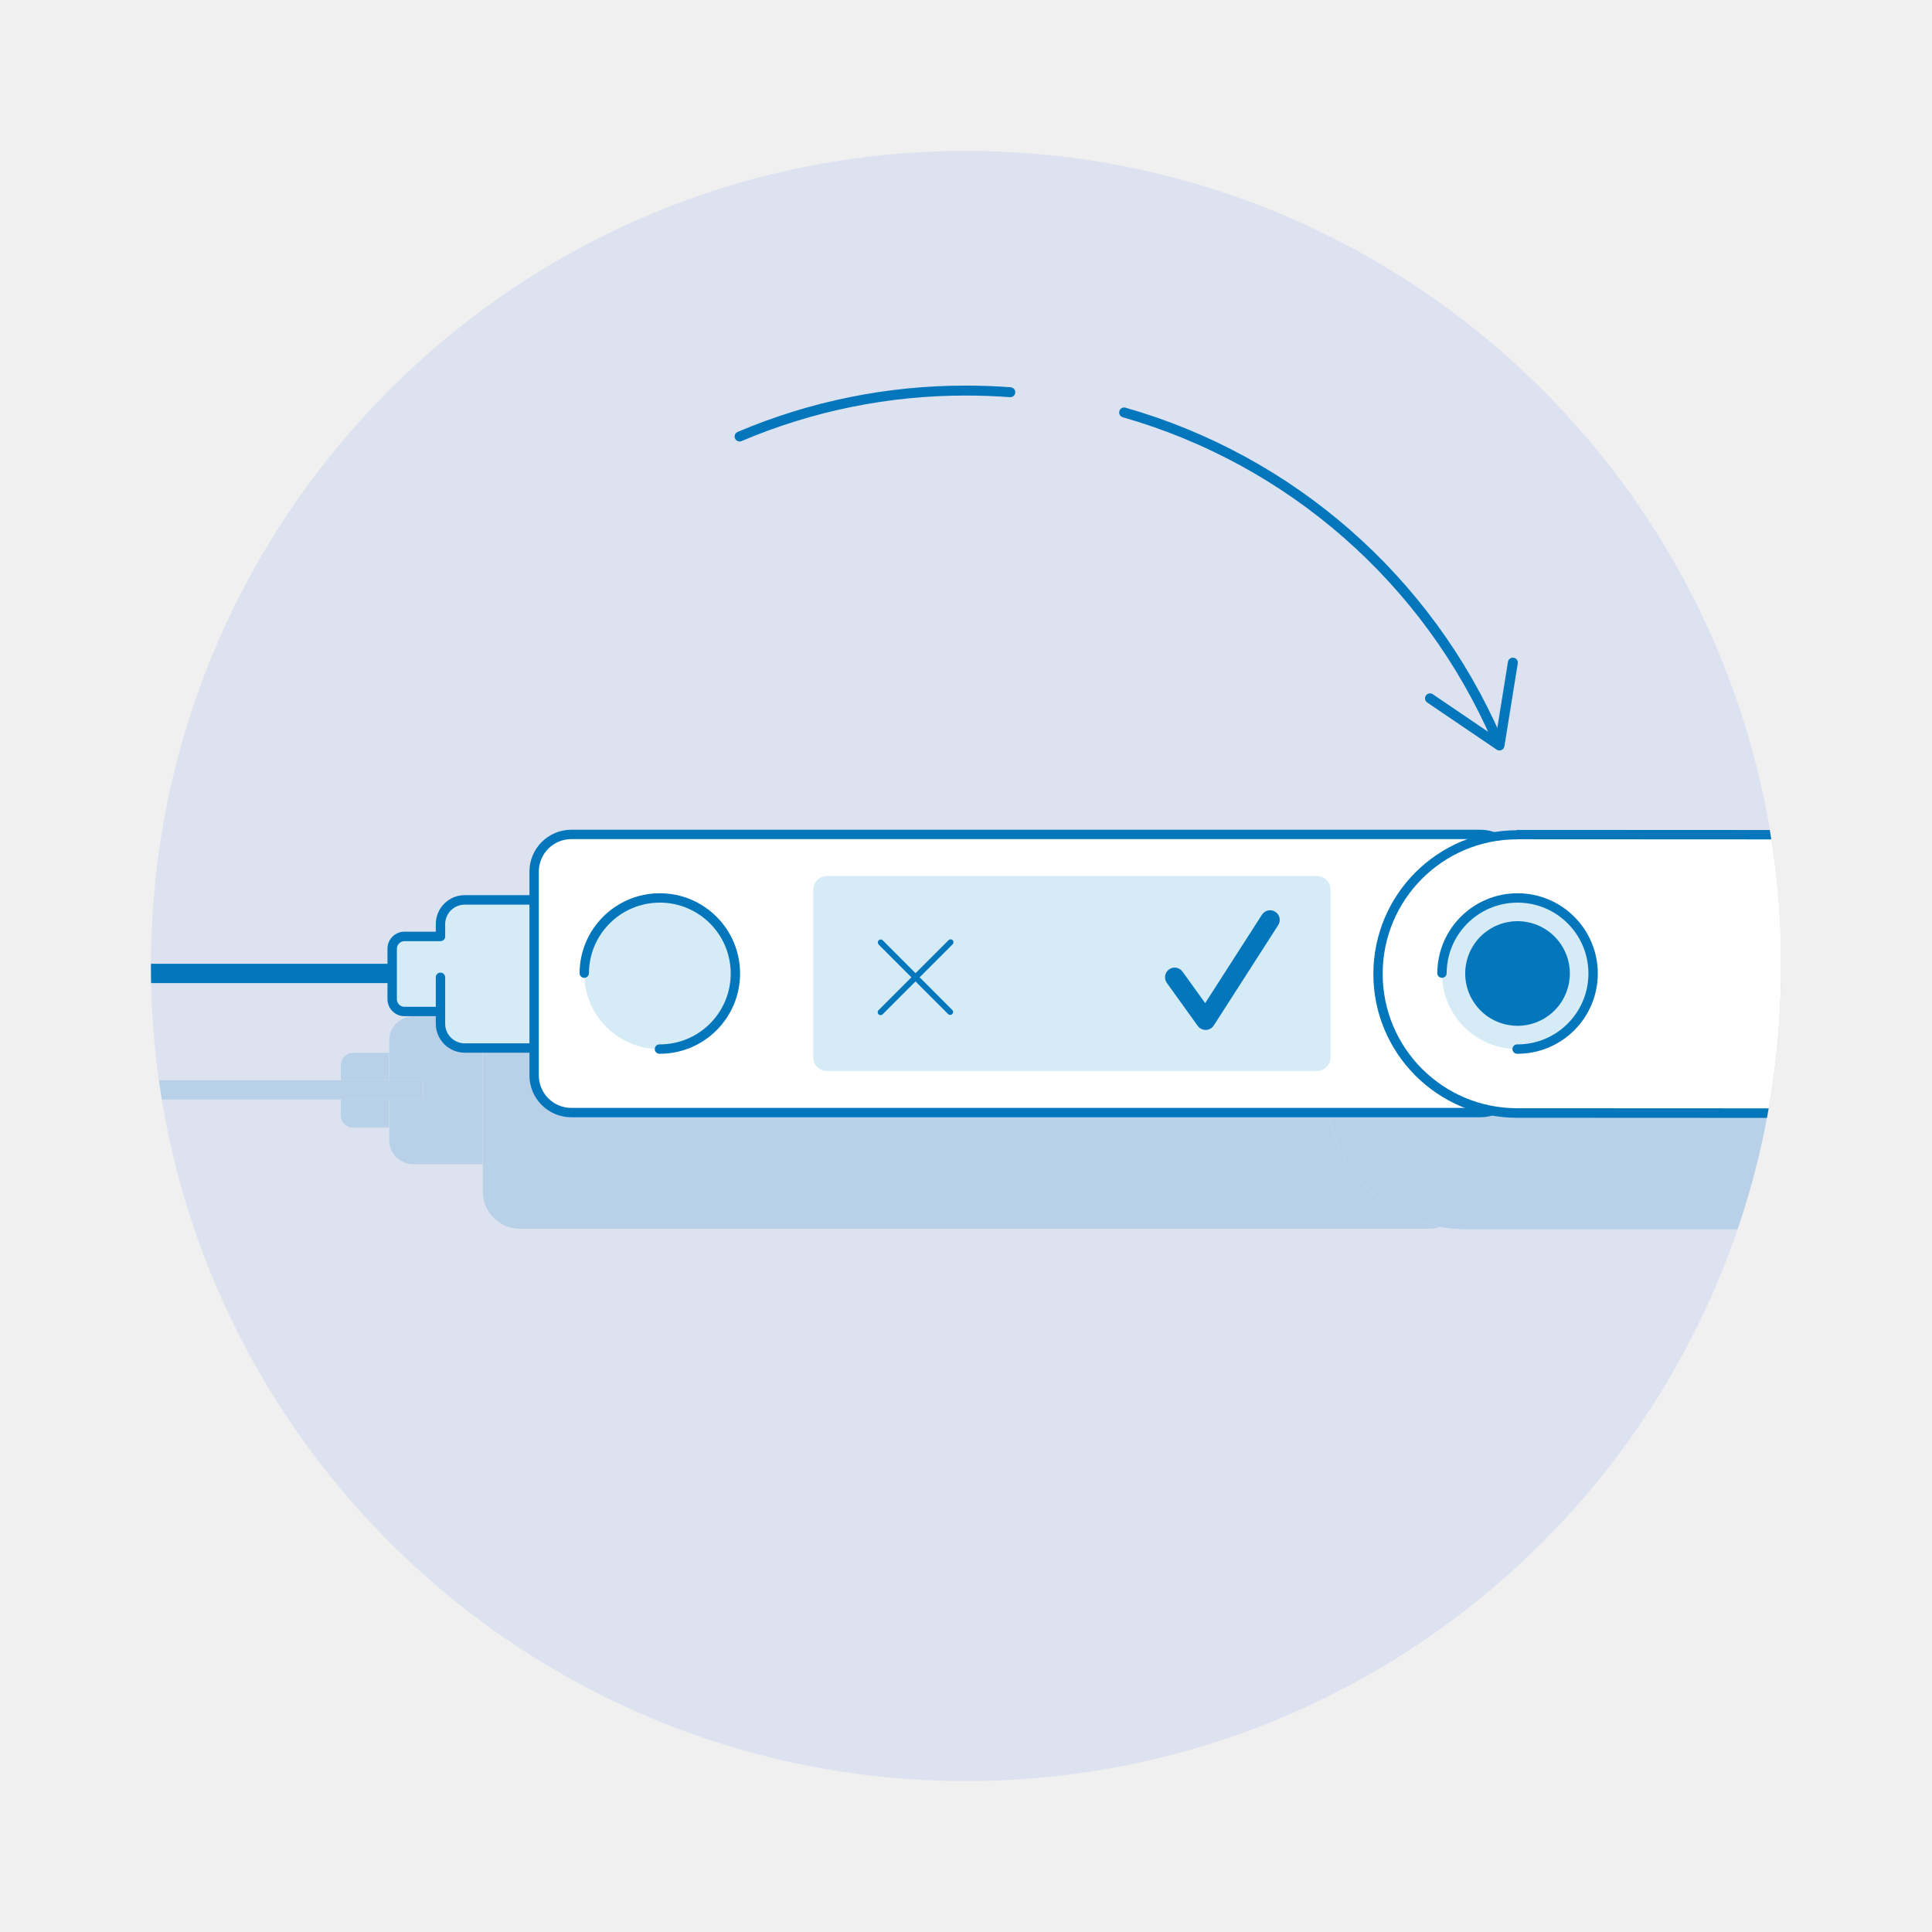
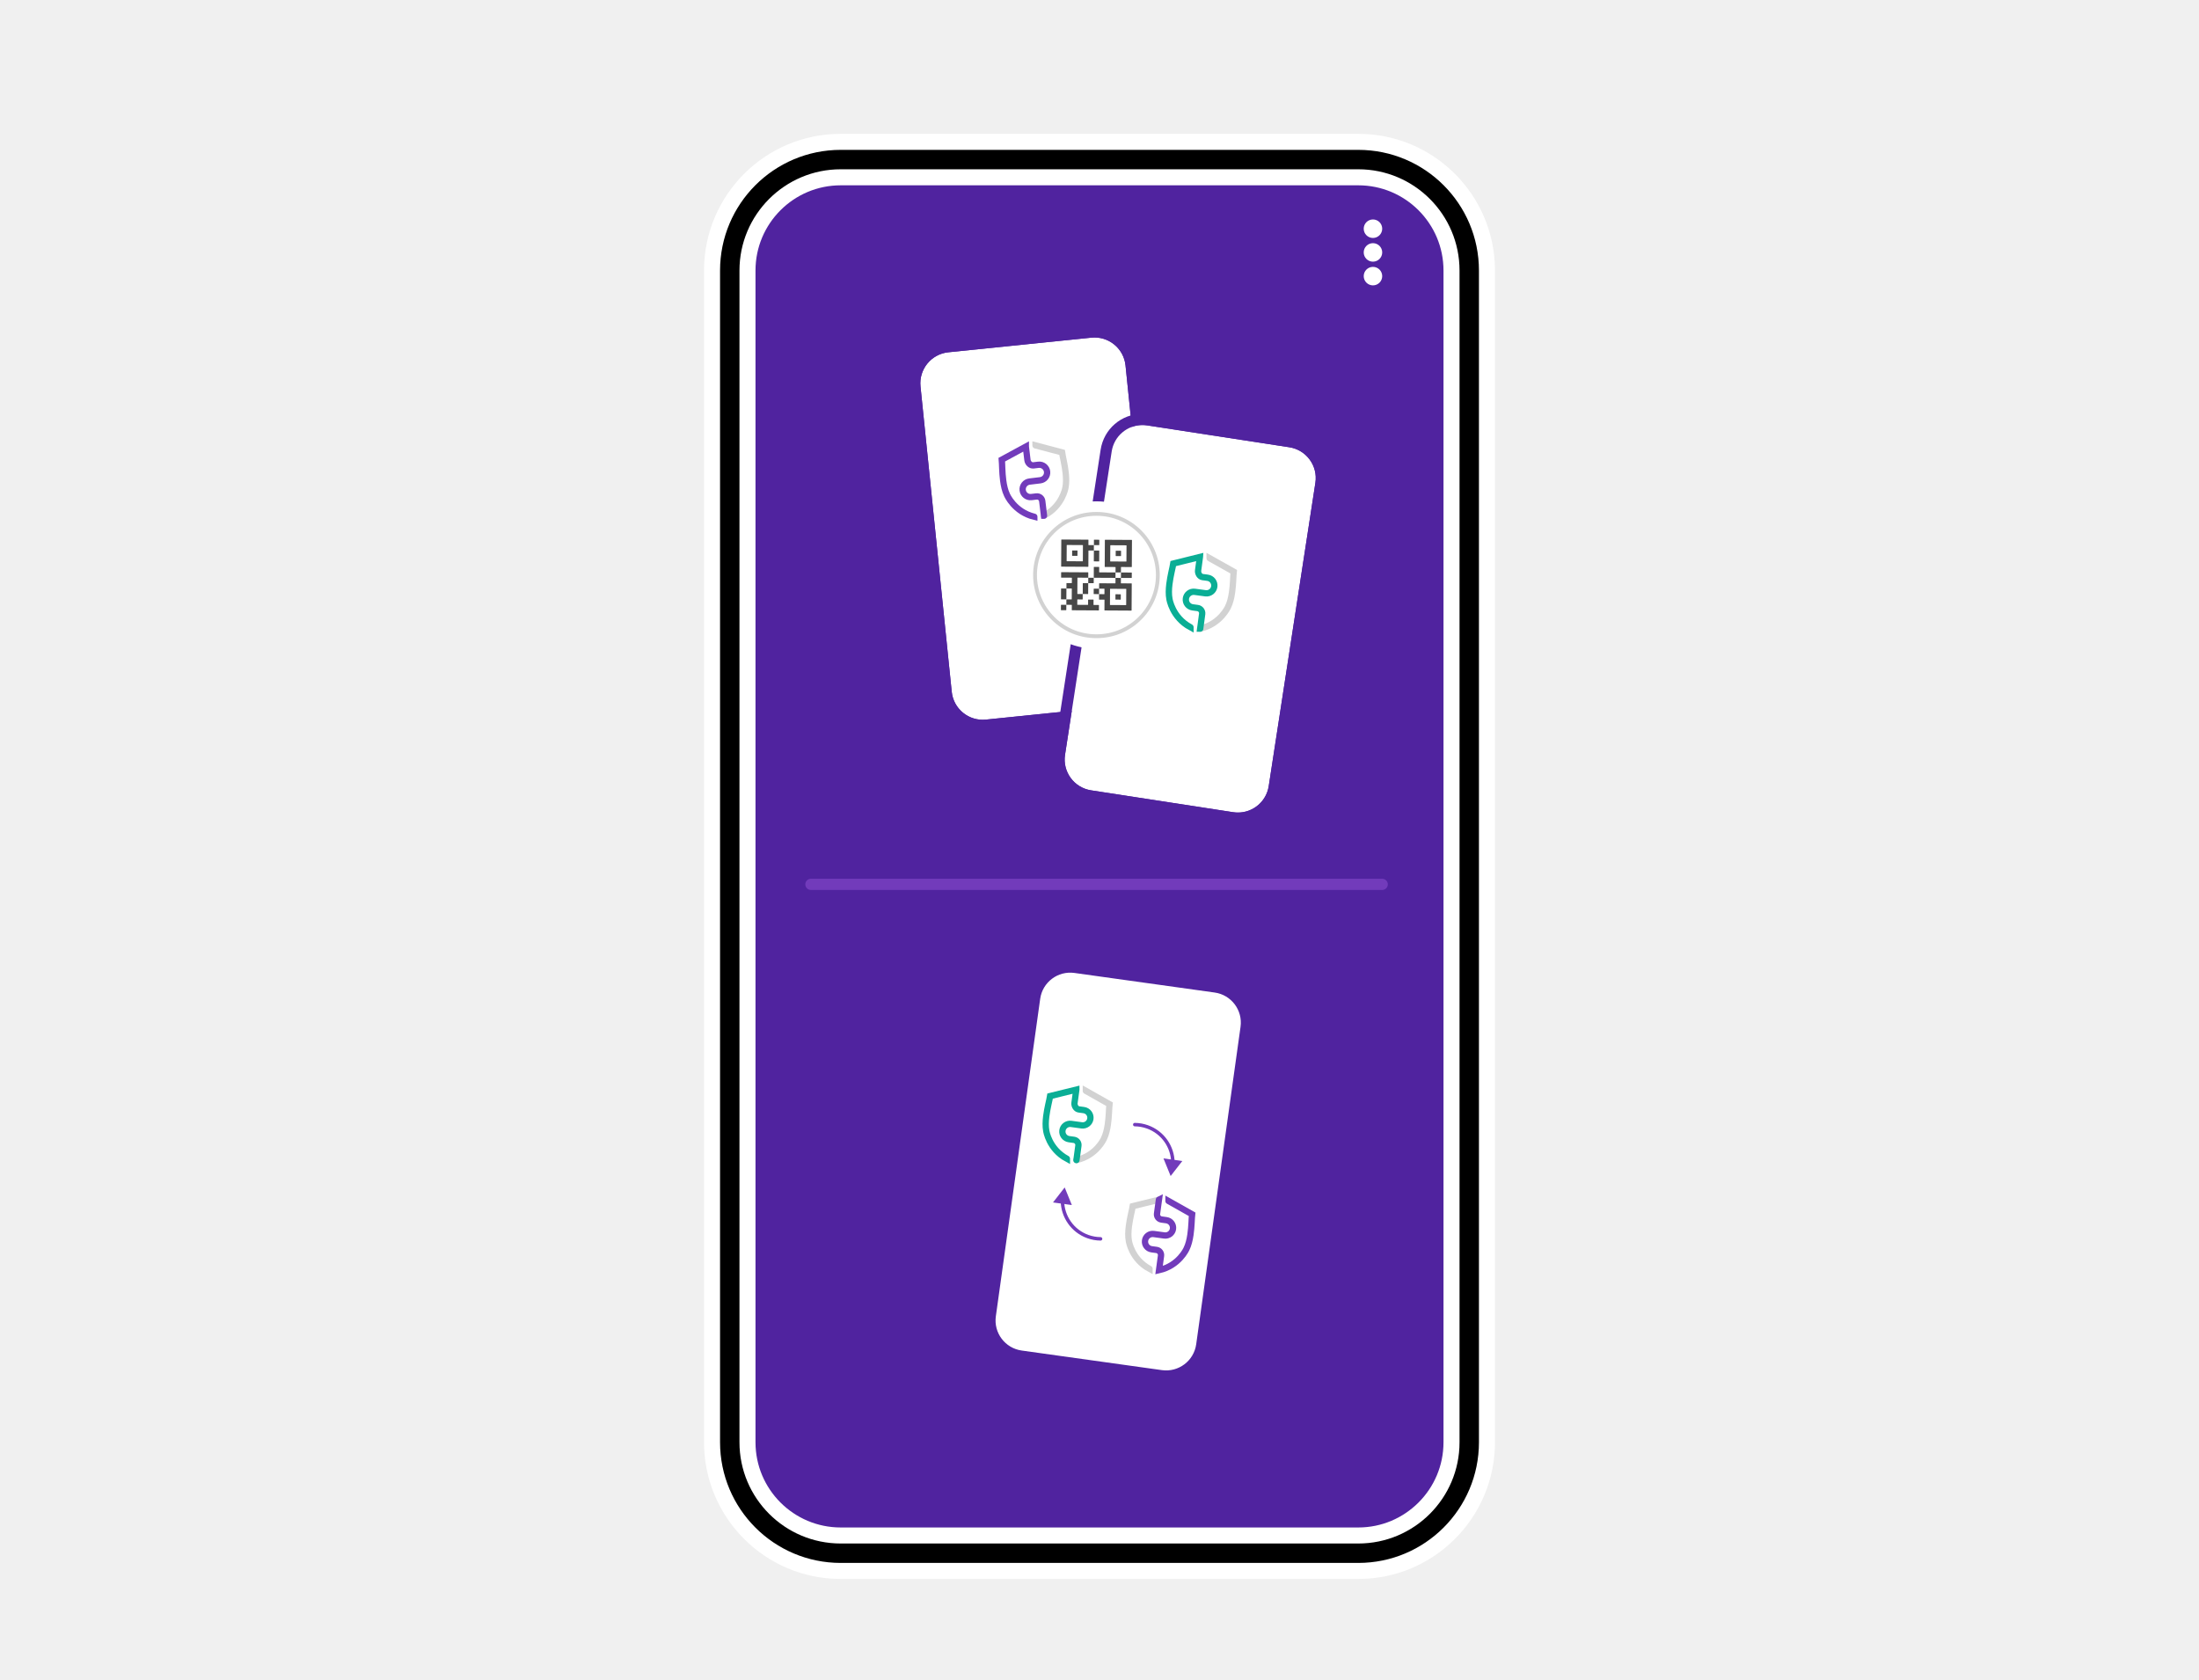
- <svg xmlns="http://www.w3.org/2000/svg" width="200mm" height="200mm" viewBox="0 0 566.93 566.93">
+ <svg xmlns="http://www.w3.org/2000/svg" width="785.455" height="600" viewBox="0 0 785.455 600">
  <defs>
-     <clipPath id="b16aa1f9-f361-4867-b004-aa7de6b2a3b0">
-       <path d="M-123.85,283.47c0,132.09-107.08,239.17-239.17,239.17S-602.2,415.56-602.2,283.47-495.11,44.29-363,44.29s239.17,107.08,239.17,239.18" style="fill:none" />
-     </clipPath>
-     <clipPath id="fdb5efd4-e588-479e-a19a-9e0f5f916b2b">
-       <path d="M522.64,283.47c0,132.09-107.08,239.17-239.18,239.17S44.29,415.56,44.29,283.47,151.37,44.29,283.46,44.29,522.64,151.37,522.64,283.47" style="fill:none" />
-     </clipPath>
-     <clipPath id="aaa7571c-fad7-4ca2-b0ac-a0ef0d3ef865">
-       <path d="M114.18,322.66H100v4.67a3.61,3.61,0,0,0,3.61,3.61h10.56v-8.28m0-13.73H103.62a3.61,3.61,0,0,0-3.61,3.61V317h14.17v-8.06" style="fill:none" />
-     </clipPath>
+     <style>.h,.i,.j,.k,.l,.m,.n,.o,.p{stroke-miterlimit:10;}.h,.i,.j,.k,.l,.n,.o,.p{fill:none;}.h,.i,.k{stroke-width:2.25px;}.h,.i,.k,.l,.m,.n,.o,.p{stroke-linecap:round;}.h,.m,.p{stroke:#723bbb;}.i,.o{stroke:#d2d2d2;}.j{stroke-width:18.389px;}.j,.l{stroke:#fff;}.k{stroke:#0aae95;}.l{stroke-width:8.959px;}.m{fill:#b699dc;stroke-width:4px;}.n{stroke:#000;stroke-width:6.936px;}.o{stroke-width:1.368px;}.q{fill:#50239f;}.q,.r,.s,.t{stroke-width:0px;}.r{fill:#474747;}.s{fill:#723bbb;}.t{fill:#fff;}.p{stroke-width:1.238px;}</style>
  </defs>
-   <g id="a6a4d84b-1ef5-42f7-bf48-d018c58ac8fe" data-name="1">
-     <g style="clip-path:url(#b16aa1f9-f361-4867-b004-aa7de6b2a3b0)">
-       <path d="M49.56,326.7l-250.89-.12a40.81,40.81,0,0,1-40.79-40.83A40.81,40.81,0,0,1-201.29,245l250.9.12a2.54,2.54,0,0,1,2.53,2.54l0,76.54A2.54,2.54,0,0,1,49.56,326.7Z" style="fill:#fff" />
-       <path d="M49.56,326.7v-1.38l-250.9-.12a39.44,39.44,0,0,1-39.42-39.43h0v0a39.44,39.44,0,0,1,39.44-39.42h0l0-1.26-.16,1.25a.69.69,0,0,0,.19,0l0-1.26-.16,1.25h.18l250.89.12a1.17,1.17,0,0,1,1.16,1.17l0,76.54a1.16,1.16,0,0,1-1.17,1.16v2.75a3.91,3.91,0,0,0,3.92-3.91l0-76.54a3.92,3.92,0,0,0-3.9-3.92l-250.9-.12V245l.18-1.37h-.22l0,1.06v-1.06h0l0,1.06v-1.06a42.2,42.2,0,0,0-42.19,42.17h1.38l-1.38,0v0A42.19,42.19,0,0,0-201.33,328l250.89.12Z" style="fill:#0477bc" />
+   <g id="c">
+     <rect class="q" x="260.66" y="56.998" width="264.134" height="497.803" rx="39.641" ry="39.641" />
+     <rect class="j" x="260.66" y="56.998" width="264.134" height="497.803" rx="39.641" ry="39.641" />
+     <rect class="n" x="260.66" y="56.998" width="264.134" height="497.803" rx="39.641" ry="39.641" />
+     <rect class="t" x="331.314" y="382.339" width="136.183" height="72.258" rx="10.844" ry="10.844" transform="translate(-70.2919 756.1447) rotate(-82.0485)" />
+     <path class="i" d="m387.861,389.652v-.001s8.432,4.756,8.432,4.756c-.163,1.413-.16,4.376-.6,7.339-.132.889-.304,1.778-.532,2.626-.228.848-.513,1.654-.87,2.376,0,0-2.627,6.006-9.806,7.626" />
+     <path class="k" d="m381.077,413.892l-0.0.002c-6.449-3.49-7.367-9.956-7.367-9.956-.151-.792-.209-1.645-.201-2.523.007-.878.08-1.78.192-2.672.37-2.973,1.167-5.825,1.389-7.231l9.357-2.304v.001s-.648,4.735-.648,4.735c-.139,1.014.538,2.196,1.552,2.334l1.764.241c1.505.205,2.559,1.592,2.353,3.097h0c-.205,1.505-1.592,2.559-3.097,2.353l-3.788-.517c-1.505-.205-2.892.848-3.097,2.353h0c-.205,1.505.848,2.892,2.353,3.097l1.764.241c1.014.139,1.724,1.073,1.586,2.087l-.702,5.144.001-0" />
+     <path class="i" d="m410.588,453.221l-0.0.002c-6.449-3.49-7.367-9.956-7.367-9.956-.151-.792-.209-1.645-.201-2.523.007-.878.08-1.78.192-2.672.37-2.973,1.167-5.825,1.389-7.231l9.357-2.304v.001" />
+     <path class="h" d="m417.372,428.98v-.001s8.432,4.756,8.432,4.756c-.163,1.413-.16,4.376-.6,7.339-.132.889-.304,1.778-.532,2.626-.228.848-.513,1.654-.87,2.376,0,0-2.627,6.006-9.806,7.626l.702-5.144c.139-1.014-.572-1.949-1.586-2.087l-1.764-.241c-1.505-.205-2.559-1.592-2.353-3.097h0c.205-1.505,1.592-2.559,3.097-2.353l3.788.517c1.505.205,2.892-.848,3.097-2.353h0c.205-1.505-.848-2.892-2.353-3.097l-1.764-.241c-1.014-.139-1.724-1.073-1.586-2.087l.68-4.982-.007.003" />
+     <path class="p" d="m405.325,401.706c1.505.012,3.033.273,4.529.81,5.541,1.988,9.016,7.171,9.094,12.73" />
+     <polygon class="s" points="415.581 413.78 418.139 420.07 422.309 414.71 415.581 413.78" />
+     <path class="p" d="m393.108,442.509c-1.504-.011-3.033-.273-4.529-.809-5.541-1.988-9.016-7.171-9.094-12.73" />
+     <polygon class="s" points="382.852 430.436 380.293 424.145 376.124 429.506 382.852 430.436" />
+     <circle class="t" cx="490.405" cy="81.694" r="3.304" />
+     <circle class="t" cx="490.405" cy="90.162" r="3.304" />
+     <circle class="t" cx="490.405" cy="98.631" r="3.304" />
+     <line class="m" x1="289.644" y1="315.888" x2="493.708" y2="315.888" />
+   </g>
+   <g id="f">
+     <rect class="t" x="334.18" y="122.878" width="73.612" height="131.889" rx="11.134" ry="11.134" transform="translate(-17.2889 38.7319) rotate(-5.8406)" />
+     <path class="q" d="m390.961,120.55c5.64-0,10.477,4.27,11.063,10.002l11.155,109.052c.626,6.117-3.826,11.584-9.944,12.21l-51.077,5.225c-.385.039-.768.059-1.147.059-5.64,0-10.477-4.27-11.063-10.002l-11.155-109.052c-.626-6.117,3.826-11.584,9.944-12.21l51.077-5.225c.385-.039.768-.059,1.147-.059m0-4c-.516,0-1.038.027-1.554.079l-51.077,5.225c-4.021.411-7.642,2.364-10.195,5.498-2.553,3.135-3.732,7.076-3.321,11.097l11.155,109.052c.793,7.75,7.26,13.595,15.043,13.595.516,0,1.038-.027,1.554-.079l51.077-5.225c8.302-.849,14.365-8.294,13.516-16.596l-11.155-109.052c-.793-7.75-7.26-13.595-15.042-13.595h0Z" />
+     <rect class="t" x="359.182" y="184.225" width="131.889" height="73.612" rx="11.134" ry="11.134" transform="translate(142.0331 607.613) rotate(-81.2554)" />
+     <path class="q" d="m408.072,151.819c.563,0,1.133.043,1.707.131l50.747,7.806c6.078.935,10.247,6.62,9.312,12.697l-16.666,108.346c-.847,5.504-5.59,9.443-10.991,9.443-.563,0-1.132-.043-1.706-.131l-50.747-7.806c-6.078-.935-10.247-6.62-9.312-12.698l16.666-108.346c.846-5.504,5.589-9.443,10.991-9.443m.001-4h-.001c-7.515.001-13.8,5.398-14.944,12.835l-16.666,108.346c-1.269,8.248,4.41,15.991,12.658,17.259l50.747,7.806c.766.118,1.544.177,2.314.177,7.516,0,13.801-5.398,14.945-12.835l16.666-108.346c.615-3.995-.363-7.991-2.754-11.251-2.391-3.26-5.908-5.394-9.903-6.008l-50.747-7.806c-.766-.118-1.544-.177-2.314-.177h0Z" />
+     <rect class="t" x="369.701" y="183.558" width="43.871" height="43.695" rx="21.848" ry="21.848" />
+     <rect class="l" x="369.701" y="183.558" width="43.871" height="43.695" rx="21.848" ry="21.848" />
+     <rect class="o" x="369.701" y="183.558" width="43.871" height="43.695" rx="21.848" ry="21.848" />
+     <path class="i" d="m369.874,159.091v-.001s9.485,2.501,9.485,2.501c.202,1.427.965,4.33,1.293,7.348.099.905.158,1.821.152,2.711-.006.889-.079,1.753-.244,2.553,0,0-1.036,6.561-7.658,9.989" />
+     <path class="h" d="m369.438,184.592l0.0.002c-7.217-1.768-9.774-7.871-9.774-7.871-.351-.738-.626-1.559-.844-2.421-.218-.862-.378-1.766-.497-2.669-.399-3.009-.349-6.01-.491-7.444l8.582-4.657v.001s.578,4.808.578,4.808c.124,1.03,1.09,2.015,2.12,1.89l1.791-.216c1.528-.184,2.916.905,3.101,2.433h0c.184,1.528-.905,2.916-2.433,3.101l-3.846.464c-1.528.184-2.617,1.573-2.433,3.101h0c.184,1.528,1.573,2.617,3.101,2.433l1.791-.216c1.03-.124,1.965.61,2.089,1.639l.63,5.222.001-0" />
+     <path class="i" d="m432.068,199.382v-.001s8.588,4.819,8.588,4.819c-.163,1.438-.152,4.451-.594,7.466-.132.905-.305,1.81-.535,2.672-.23.863-.518,1.683-.88,2.419,0,0-2.659,6.115-9.958,7.78" />
+     <path class="k" d="m425.222,224.055l-0.0.002c-6.568-3.536-7.516-10.111-7.516-10.111-.155-.805-.216-1.673-.21-2.566.006-.893.078-1.811.189-2.719.37-3.025,1.174-5.928,1.397-7.359l9.514-2.364-.002.018-.646,4.801c-.139,1.032.552,2.232,1.584,2.371l1.795.241c1.532.206,2.606,1.614,2.401,3.145h0c-.206,1.532-1.614,2.606-3.145,2.401l-3.854-.518c-1.532-.206-2.94.869-3.145,2.401h0c-.206,1.532.869,2.94,2.401,3.145l1.795.241c1.032.139,1.756,1.087,1.618,2.12l-.703,5.234.001-0" />
+     <g id="g">
+       <path class="r" d="m392.588,210.278l.011-1.845c0-.051.042-.092.093-.092l5.649.032c.051 0.0.092-.041.093-.092l.011-1.868-.01.009,1.954.011-.009-.009-.011,1.848c-0.0.051.041.092.092.093l3.691.021c.051 0.0.092.042.092.093l-.054,9.53c-0.0.051-.042.092-.093.092l-9.51-.054c-.051-0-.092-.042-.092-.093l.021-3.672c0-.051-.041-.092-.092-.093l-1.765-.01c-.051-0-.092-.042-.092-.093l.011-1.871-.01.009,1.834.01c.051 0.0.092-.041.093-.092l.01-1.769c0-.051-.041-.092-.092-.093l-1.834-.01.009.009Zm3.906.125l-.032,5.609c-0.0.051.041.092.092.093l5.609.032c.051 0.0.092-.041.093-.092l.032-5.609c0-.051-.041-.092-.092-.093l-5.609-.032c-.051-0-.092.041-.093.092Z" />
+       <path class="r" d="m386.733,212.18l-.011,1.849c-0.0.051-.042.092-.093.092l-1.737-.01c-.051-0-.092.041-.093.092l-.01,1.742c-0.0.051.041.092.092.093l3.677.021c.051 0.0.092-.041.093-.092l.01-1.716c0-.051.042-.092.093-.092l1.752.01c.051 0.0.092.042.092.093l-.01,1.731c-0.0.051.041.092.092.093l1.759.01c.051 0.0.092.042.092.093l-.01,1.755c-0.0.051-.042.092-.093.092l-9.504-.054c-.051-0-.092-.042-.092-.093l.01-1.75c0-.051-.041-.092-.092-.093l-1.872-.011.009.009c.004-.651.007-1.302.011-1.952l-.01.009,1.835.01c.051 0.0.092-.041.093-.092l.021-3.714c0-.051-.041-.092-.092-.093l-1.835-.01.009.009.011-1.848c0-.051.042-.092.093-.092l1.736.01c.051 0.0.092-.041.093-.092l.01-1.75c0-.051-.041-.092-.092-.093l-3.662-.021c-.051-0-.092-.042-.092-.093l.01-1.758c0-.051.042-.092.093-.092l9.509.054c.051 0.0.092.042.092.093l-.011,1.836.01-.009-3.78-.021c-.051-0-.092.041-.093.092l-.032,5.658c-0.0.051.041.092.092.093l1.835.01-.009-.009Z" />
+       <path class="r" d="m390.722,194.702c-.004.651-.008,1.301-.011,1.952l.009-.009-1.848-.011c-.051-0-.092.041-.093.092l-.032,5.636c-0.0.051-.042.092-.093.092l-9.53-.054c-.051-0-.092-.042-.092-.093l.054-9.504c0-.051.042-.092.093-.092l9.506.054c.051 0.0.092.042.092.093l-.01,1.75c-0.0.051.041.092.092.093l1.872.011-.009-.009Zm-9.644,5.76l5.609.032c.051 0.0.092-.041.093-.092l.032-5.609c0-.051-.041-.092-.092-.093l-5.609-.032c-.051-0-.092.041-.093.092l-.032,5.609c-0.0.051.041.092.092.093Z" />
+       <path class="r" d="m398.455,204.477l.011-1.848c0-.051-.041-.092-.092-.093l-3.691-.021c-.051-0-.092-.042-.092-.093l.054-9.53c0-.051.042-.092.093-.092l9.494.054c.051 0.0.092.042.092.093l-.054,9.507c-0.0.051-.042.092-.093.092l-3.683-.021c-.051-0-.092.041-.093.092l-.011,1.871.01-.009-1.954-.011.009.009Zm-1.872-9.632l-.032,5.609c-0.0.051.041.092.092.093l5.609.032c.051 0.0.092-.041.093-.092l.032-5.609c0-.051-.041-.092-.092-.093l-5.609-.032c-.051-0-.092.041-.093.092Z" />
+       <path class="r" d="m398.444,206.413c-2.451-.013-4.903-.025-7.354-.037-.14-.001-.281.002-.421.003-0-0.0.01.009.01.009l.022-3.797c0-.051.042-.092.093-.092l1.731.01c.051 0.0.092.042.092.093l-.01,1.749c-0.0.051.041.092.092.093,1.941.011,3.849.022,5.758.033l-.009-.009-.011,1.954.01-.009Z" />
+       <path class="r" d="m390.71,196.654l1.835.01c.051 0.0.092.042.092.093l-.021,3.679c-0.0.051-.042.092-.093.092l-1.734-.01c-.051-0-.092-.042-.092-.093.007-1.262.014-2.522.021-3.781,0,0-.009.009-.009.009Z" />
+       <path class="r" d="m400.39,204.488l3.779.021c.051 0.0.092.042.092.093l-.01,1.751c-0.0.051-.042.092-.093.092l-3.779-.021s.009.009.009.009l.011-1.954-.01.009Z" />
+       <path class="r" d="m388.7,208.302l-.022,3.797c-0.0.051-.042.092-.093.092-.625-.004-1.239-.007-1.852-.011l.009.009.022-3.797c0-.051.042-.092.093-.092l1.852.011-.009-.009Z" />
+       <path class="r" d="m380.899,214.092l-1.835-.01c-.051-0-.092-.042-.092-.093l.021-3.696c0-.051.042-.092.093-.092l1.835.01-.009-.009-.022,3.898.01-.009Z" />
+       <path class="r" d="m390.731,194.711l.01-1.834c0-.051.042-.092.093-.092l1.735.01c.051 0.0.092.042.092.093l-.01,1.733c-0.0.051-.042.092-.093.092-.613-.004-1.224-.007-1.836-.01,0,0,.009.009.009.009Z" />
+       <path class="r" d="m388.711,206.366c.656.007,1.311.014,1.967.022 0.0 0-.01-.009-.01-.009-.003.604-.006,1.208-.01,1.841-0.0.051-.043.093-.094.093-.64-.004-1.252-.007-1.865-.011l.009.009.011-1.954-.01.009Z" />
+       <path class="r" d="m392.577,212.214l-1.835-.01c-.051-0-.092-.042-.092-.093l.01-1.751c0-.051.042-.092.093-.092l1.835.01s-.009-.009-.009-.009l-.011,1.954.01-.009Z" />
+       <path class="r" d="m380.879,216.035l-.01,1.834c-0.0.051-.042.092-.093.092l-1.735-.01c-.051-0-.092-.042-.092-.093l.01-1.733c0-.051.042-.092.093-.092.613.004,1.224.007,1.836.01,0,0-.009-.009-.009-.009Z" />
+       <rect class="r" x="398.423" y="212.271" width="1.904" height="1.906" rx=".092" ry=".092" transform="translate(183.8813 611.379) rotate(-89.6738)" />
+       <rect class="r" x="382.952" y="196.634" width="1.911" height="1.905" rx=".092" ry=".092" transform="translate(184.1384 580.3625) rotate(-89.6738)" />
+       <rect class="r" x="398.514" y="196.723" width="1.905" height="1.904" rx=".092" ry=".092" transform="translate(199.5208 596.0098) rotate(-89.6738)" />
    </g>
-     <path d="M283.46,44.29c-132.09,0-239.17,107.08-239.17,239.18S151.37,522.64,283.46,522.64,522.64,415.56,522.64,283.47h0a238.85,238.85,0,0,1-12.78,77.31l-79.78,0a40.9,40.9,0,0,1-7.31-.66,11,11,0,0,1-3.45.56H152.57a10.92,10.92,0,0,1-10.91-10.91v-8.08H121.3a7.12,7.12,0,0,1-7.12-7.12v-3.6H103.62a3.61,3.61,0,0,1-3.61-3.61v-4.67H47.49c-.31-1.89-.6-3.77-.87-5.67H100v-4.45a3.61,3.61,0,0,1,3.61-3.61h10.56v-3.59a7.12,7.12,0,0,1,7.12-7.12h20.36v-8.28A10.91,10.91,0,0,1,152.57,279H419.32a10.78,10.78,0,0,1,3.82.69,40.94,40.94,0,0,1,7-.59h0l92.48,0C520.31,149.06,414.12,44.29,283.46,44.29" style="fill:#dce2f0" />
-     <g style="clip-path:url(#fdb5efd4-e588-479e-a19a-9e0f5f916b2b)">
-       <polyline points="139.2 282.82 -23.21 282.82 -23.21 288.49 139.2 288.49" style="fill:#0477bc" />
-       <g style="clip-path:url(#aaa7571c-fad7-4ca2-b0ac-a0ef0d3ef865)">
-         <rect x="100.01" y="308.93" width="14.17" height="22.01" style="fill:#b8d1e8" />
-       </g>
-       <path d="M141.66,298.22H121.3a7.12,7.12,0,0,0-7.12,7.12V317h9.94v5.67h-9.94v11.88a7.12,7.12,0,0,0,7.12,7.12h20.36V298.22" style="fill:#b8d1e8" />
-       <path d="M419.32,279H152.57a10.91,10.91,0,0,0-10.91,10.91v59.8a10.92,10.92,0,0,0,10.91,10.91H419.32a11,11,0,0,0,3.45-.56,40.82,40.82,0,0,1,.37-80.37,10.78,10.78,0,0,0-3.82-.69" style="fill:#b8d1e8" />
-       <path d="M430.1,279.13a40.81,40.81,0,1,0,0,81.62l79.78,0a238.85,238.85,0,0,0,12.78-77.31c0-1.44,0-2.87,0-4.3l-92.48,0h0" style="fill:#b8d1e8" />
-       <path d="M124.12,317H46.62c.27,1.9.56,3.78.87,5.67h76.63V317" style="fill:#b8d1e8" />
-       <path d="M188.69,264.05H136.38a7.12,7.12,0,0,0-7.12,7.12v3.6H118.7a3.6,3.6,0,0,0-3.61,3.6v14.8a3.6,3.6,0,0,0,3.61,3.6h10.56v3.6a7.12,7.12,0,0,0,7.12,7.12h52.31a7.12,7.12,0,0,0,7.12-7.12v-29.2A7.12,7.12,0,0,0,188.69,264.05Z" style="fill:#d5ecf7" />
-       <path d="M188.69,264.05v-1.38H136.38a8.5,8.5,0,0,0-8.5,8.5v2.22H118.7a5,5,0,0,0-5,5v14.8a5,5,0,0,0,5,5h9.18v2.22a8.51,8.51,0,0,0,8.5,8.5h52.31a8.5,8.5,0,0,0,8.5-8.5v-29.2a8.5,8.5,0,0,0-8.5-8.5v2.75a5.74,5.74,0,0,1,5.75,5.75v29.2a5.75,5.75,0,0,1-5.75,5.75H136.38a5.75,5.75,0,0,1-5.75-5.75v-3.6a1.37,1.37,0,0,0-1.37-1.37H118.7a2.24,2.24,0,0,1-2.24-2.23v-14.8a2.24,2.24,0,0,1,2.24-2.23h10.56a1.37,1.37,0,0,0,1.37-1.37v-3.6a5.75,5.75,0,0,1,5.75-5.75h52.31Z" style="fill:#0477bc" />
-       <rect x="156.74" y="244.86" width="288.57" height="81.62" rx="10.91" style="fill:#fff" />
-       <path d="M434.4,326.48V325.1H167.65a9.54,9.54,0,0,1-9.54-9.53v-59.8a9.56,9.56,0,0,1,9.54-9.54H434.4a9.54,9.54,0,0,1,9.53,9.54v59.8a9.53,9.53,0,0,1-9.53,9.53v2.75a12.28,12.28,0,0,0,12.28-12.28v-59.8a12.28,12.28,0,0,0-12.28-12.29H167.65a12.29,12.29,0,0,0-12.29,12.29v59.8a12.28,12.28,0,0,0,12.29,12.28H434.4Z" style="fill:#0477bc" />
-       <rect x="238.64" y="257.06" width="151.79" height="57.22" rx="4" style="fill:#d5ecf7" />
-       <path d="M696.05,326.7l-250.89-.12a40.81,40.81,0,1,1,0-81.62l250.89.12a2.54,2.54,0,0,1,2.54,2.54l0,76.54A2.54,2.54,0,0,1,696.05,326.7Z" style="fill:#fff" />
-       <path d="M696.05,326.7v-1.38l-250.89-.12a39.44,39.44,0,0,1-39.42-39.43h-1.08l1.08,0v0h-1.08l1.08,0v-.05a39.44,39.44,0,0,1,39.43-39.42h0l0-1.16,0,1.16h0l0-1.16,0,1.16,0-1.3-.17,1.29h.14l0-1.3-.17,1.29h.18l250.89.12a1.17,1.17,0,0,1,1.16,1.17l0,76.54a1.18,1.18,0,0,1-1.17,1.16v2.75a3.92,3.92,0,0,0,3.92-3.91l0-76.54a3.92,3.92,0,0,0-3.91-3.92l-250.89-.12V245l.17-1.37h-.21v0h0v0A42.19,42.19,0,0,0,403,285.75h1.38L403,285.7v.06h0A42.18,42.18,0,0,0,445.16,328l250.89.12Z" style="fill:#0477bc" />
-       <path d="M463.8,273.43a22.18,22.18,0,1,1-30.73-6.26A22.17,22.17,0,0,1,463.8,273.43Z" style="fill:#d5ecf7" />
-       <path d="M458.11,277.2a15.35,15.35,0,1,1-21.27-4.34A15.35,15.35,0,0,1,458.11,277.2Z" style="fill:#0477bc" />
-       <path d="M215.79,285.67a22.18,22.18,0,1,1-22.17-22.18A22.16,22.16,0,0,1,215.79,285.67Z" style="fill:#d5ecf7" />
-       <path d="M424.51,285.67a20.8,20.8,0,1,1,20.8,20.8,1.38,1.38,0,1,0,0,2.75,23.55,23.55,0,1,0-23.55-23.55,1.38,1.38,0,0,0,2.75,0Z" style="fill:#0477bc" />
-       <path d="M172.82,285.67a20.8,20.8,0,1,1,20.8,20.8,1.38,1.38,0,1,0,0,2.75,23.55,23.55,0,1,0-23.55-23.55,1.38,1.38,0,0,0,2.75,0Z" style="fill:#0477bc" />
-     </g>
-     <line x1="258.35" y1="276.49" x2="278.9" y2="297.04" style="fill:#fff" />
-     <path d="M257.75,277.09l20.54,20.55a.86.86,0,0,0,1.21-1.21L259,275.89a.85.85,0,0,0-1.2,1.2" style="fill:#0477bc" />
-     <line x1="258.35" y1="297.04" x2="278.9" y2="276.49" style="fill:#fff" />
-     <path d="M259,297.64l20.55-20.55a.85.85,0,0,0-1.21-1.2l-20.54,20.54a.85.85,0,0,0,1.2,1.21" style="fill:#0477bc" />
-     <path d="M342.39,288.42l9.09,12.64a2.85,2.85,0,0,0,4.69-.13l18.91-29.46a2.83,2.83,0,0,0-4.77-3.06l-16.66,25.95L347,285.11a2.83,2.83,0,1,0-4.6,3.31Z" style="fill:#0477bc" />
-     <path d="M296.56,113.64q-6.48-.49-13.1-.49a170.7,170.7,0,0,0-67,13.59,1.46,1.46,0,0,0,1.15,2.69,167.75,167.75,0,0,1,65.82-13.36q6.51,0,12.88.48a1.46,1.46,0,1,0,.22-2.91Zm144,102.61a171.59,171.59,0,0,0-110.29-96.62,1.46,1.46,0,1,0-.8,2.81,168.72,168.72,0,0,1,108.41,95,1.46,1.46,0,0,0,2.68-1.16Z" style="fill:#0477bc" />
-     <path d="M444.17,193a1.46,1.46,0,0,0-1.67,1.21l-3.56,22.07-18.49-12.56a1.46,1.46,0,0,0-1.65,2.42l20.39,13.84a1.47,1.47,0,0,0,2.27-1l3.92-24.33a1.38,1.38,0,0,0-.1-.81A1.45,1.45,0,0,0,444.17,193Z" style="fill:#0477bc" />
-     <path d="M130.63,296.77v-9.88a1.38,1.38,0,1,0-2.75,0v9.88a1.38,1.38,0,1,0,2.75,0" style="fill:#0477bc" />
  </g>
</svg>
